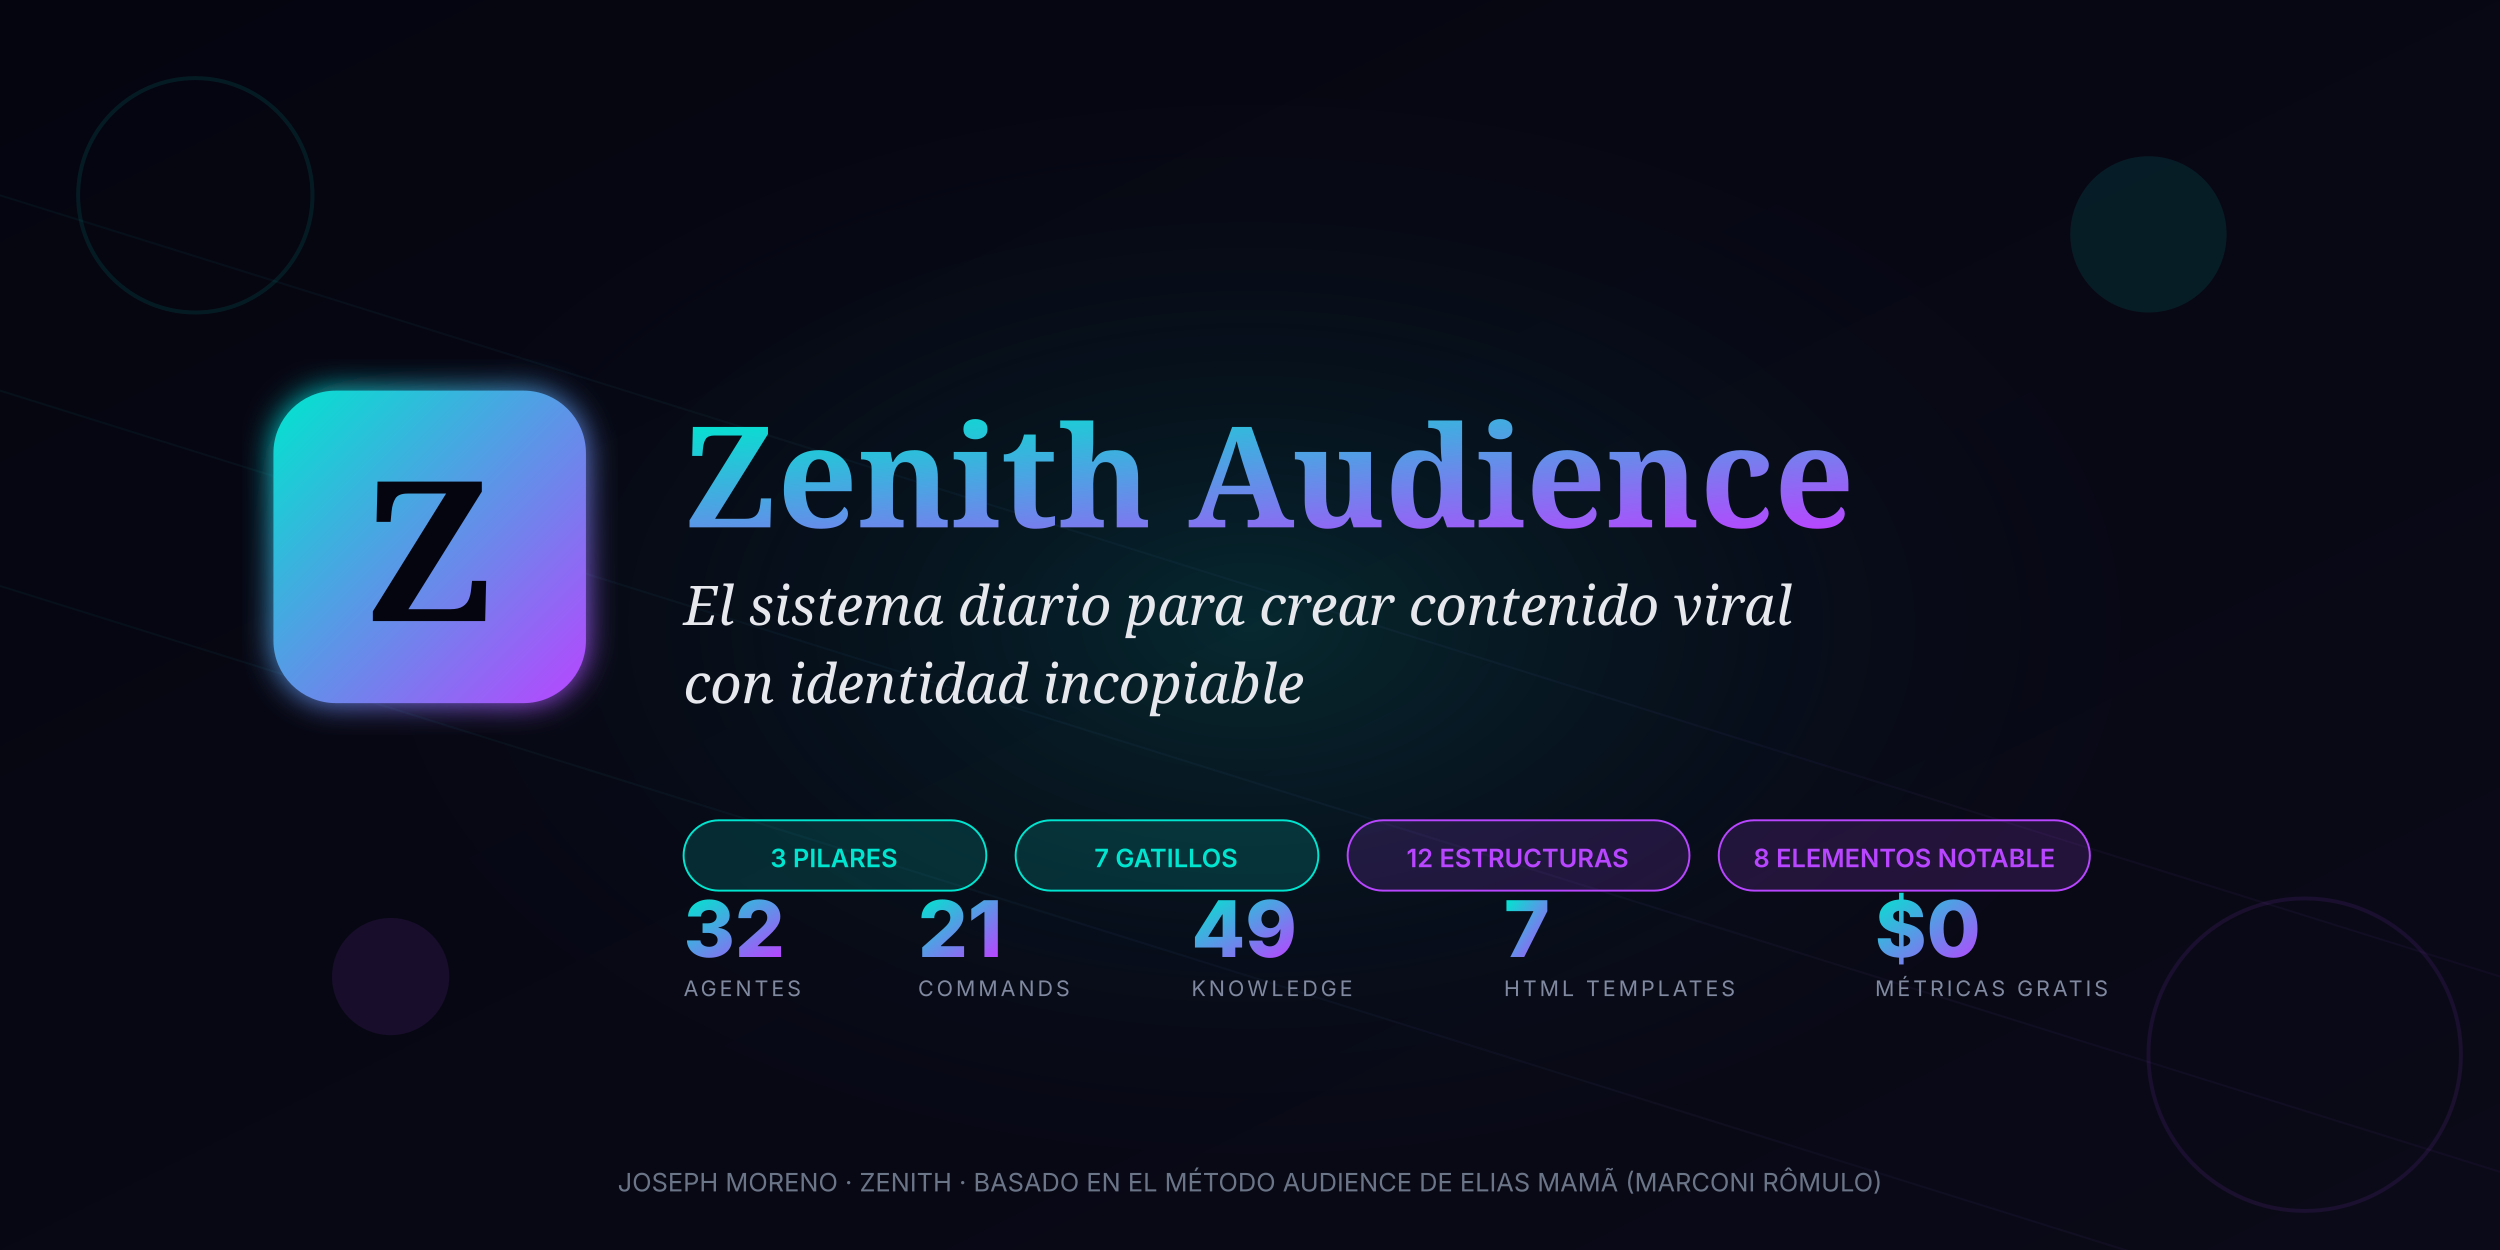
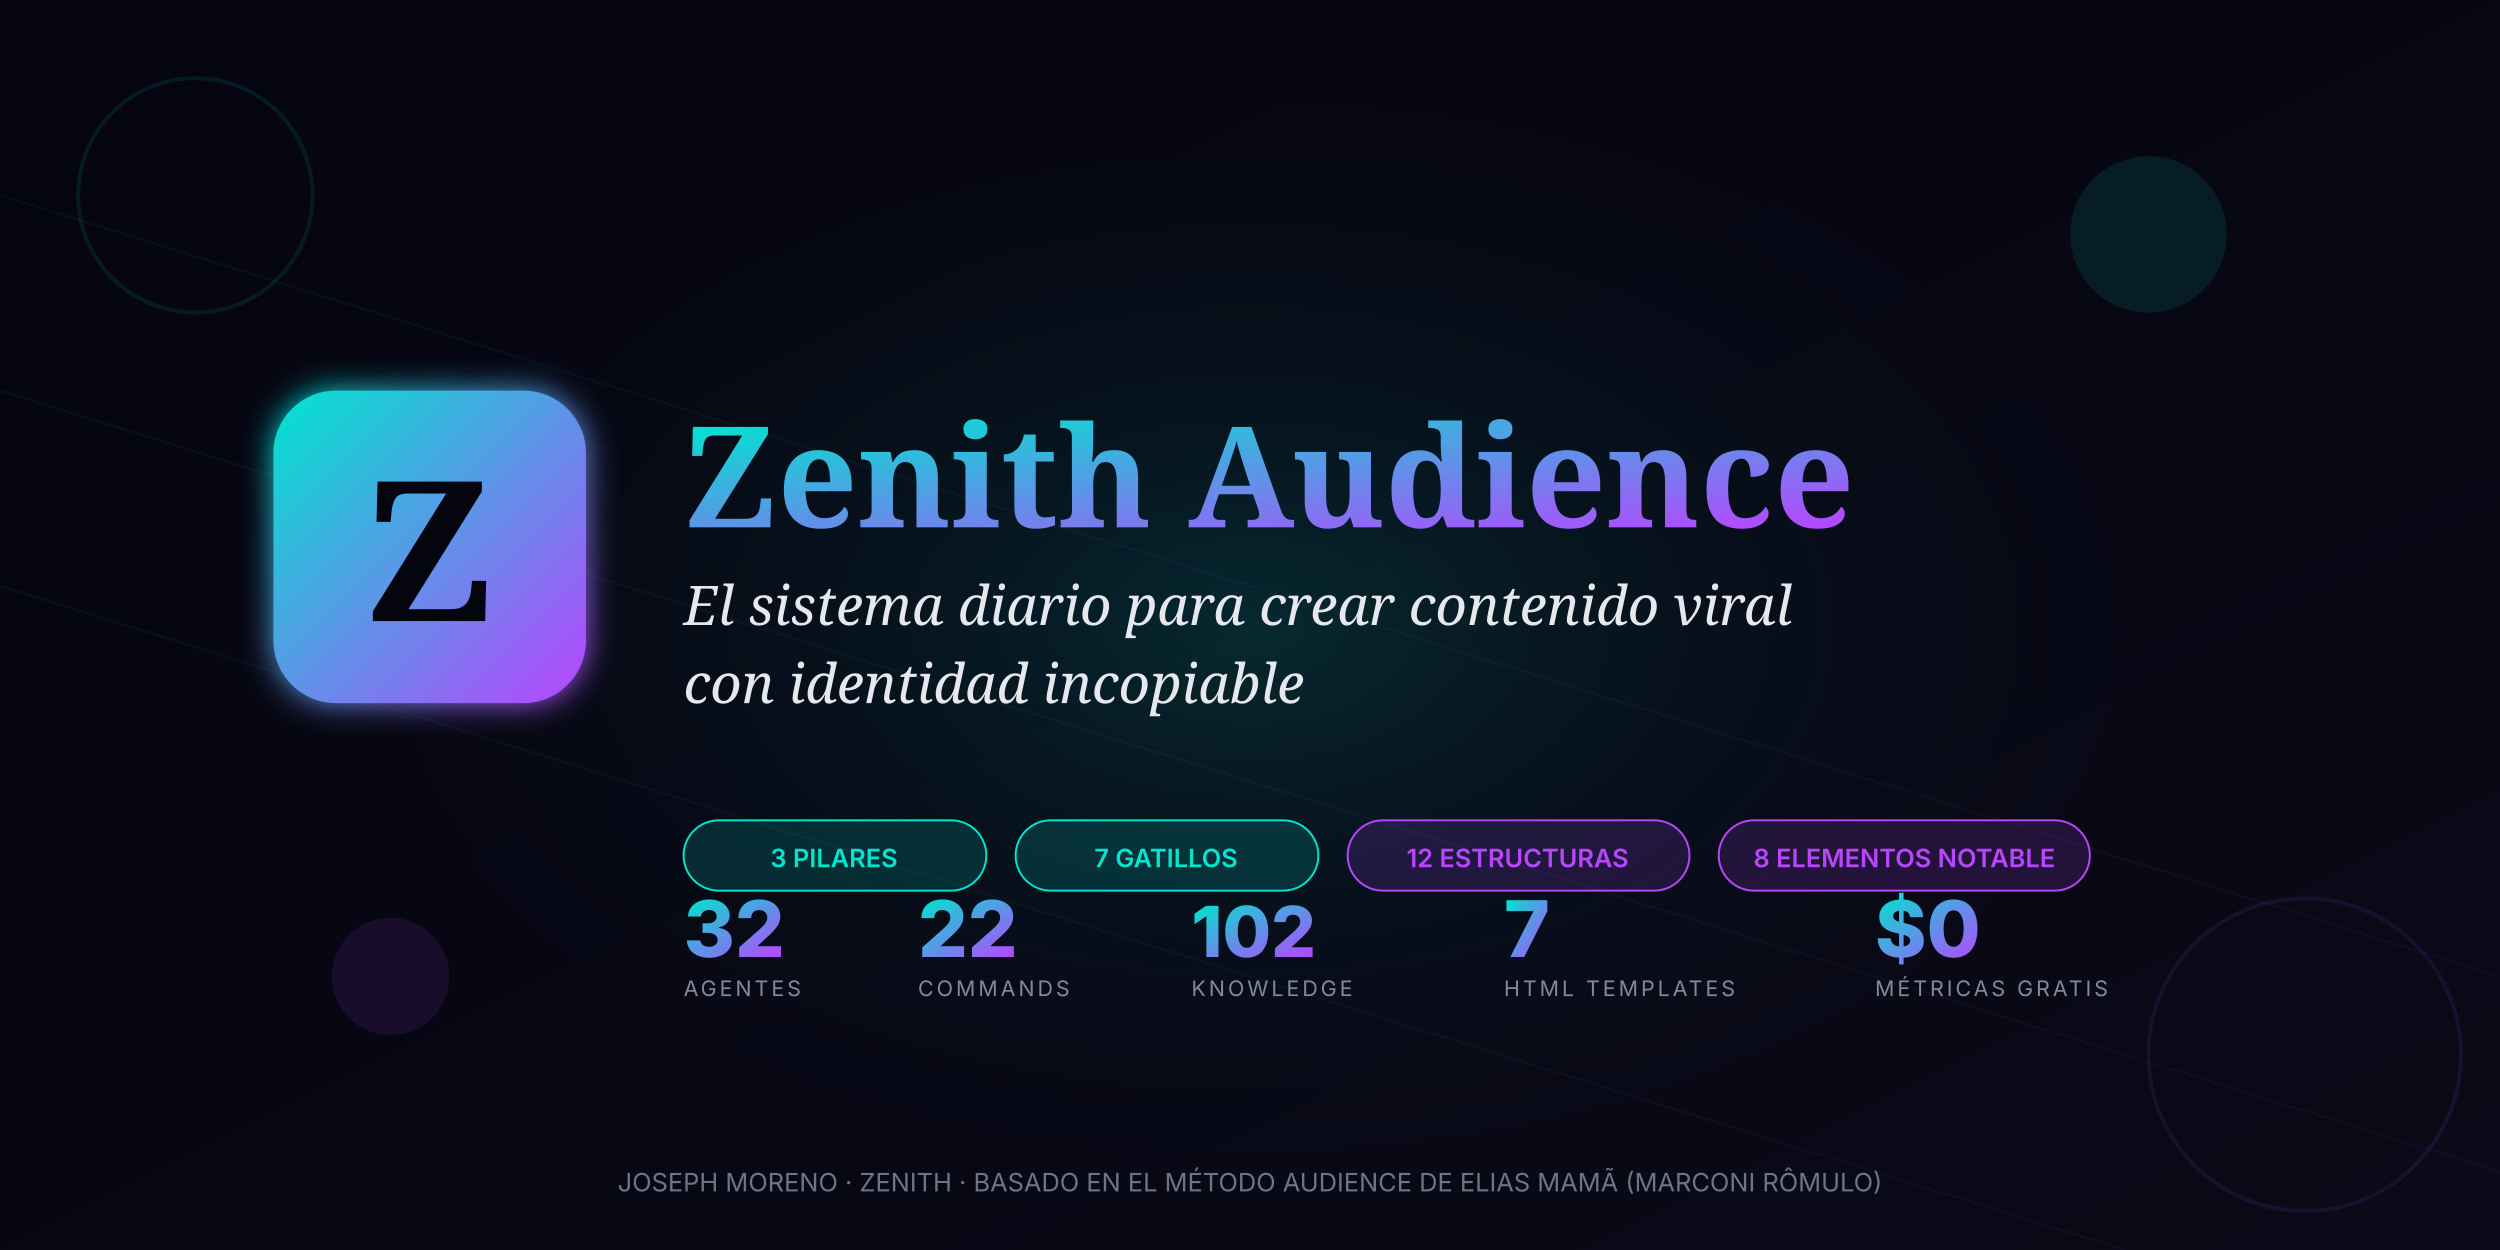
<svg xmlns="http://www.w3.org/2000/svg" viewBox="0 0 1280 640" width="1280" height="640">
  <defs>
    <linearGradient id="bgGrad" x1="0%" y1="0%" x2="100%" y2="100%">
      <stop offset="0%" style="stop-color:#050510;stop-opacity:1" />
      <stop offset="100%" style="stop-color:#0a0a18;stop-opacity:1" />
    </linearGradient>
    <linearGradient id="brandGrad" x1="0%" y1="0%" x2="100%" y2="100%">
      <stop offset="0%" style="stop-color:#00E5CF;stop-opacity:1" />
      <stop offset="100%" style="stop-color:#B845FF;stop-opacity:1" />
    </linearGradient>
    <radialGradient id="glowCenter" cx="50%" cy="50%" r="50%">
      <stop offset="0%" style="stop-color:#00E5CF;stop-opacity:0.15" />
      <stop offset="100%" style="stop-color:#050510;stop-opacity:0" />
    </radialGradient>
    <filter id="glow2">
      <feGaussianBlur stdDeviation="8" />
    </filter>
  </defs>
  <rect width="1280" height="640" fill="url(#bgGrad)" />
  <ellipse cx="640" cy="320" rx="500" ry="300" fill="url(#glowCenter)" />
  <g opacity="0.05" stroke="url(#brandGrad)" stroke-width="1">
    <line x1="0" y1="100" x2="1280" y2="500" />
    <line x1="0" y1="200" x2="1280" y2="600" />
    <line x1="0" y1="300" x2="1280" y2="700" />
  </g>
  <g opacity="0.1">
    <circle cx="100" cy="100" r="60" fill="none" stroke="#00E5CF" stroke-width="2" />
    <circle cx="1180" cy="540" r="80" fill="none" stroke="#B845FF" stroke-width="2" />
    <circle cx="1100" cy="120" r="40" fill="#00E5CF" />
    <circle cx="200" cy="500" r="30" fill="#B845FF" />
  </g>
  <g transform="translate(140,200)">
    <rect x="0" y="0" width="160" height="160" rx="32" fill="url(#brandGrad)" filter="url(#glow2)" />
    <rect x="0" y="0" width="160" height="160" rx="32" fill="url(#brandGrad)" />
    <text x="80" y="118" font-family="Georgia, serif" font-size="100" font-weight="800" fill="#050510" text-anchor="middle">Z</text>
  </g>
  <text x="350" y="270" font-family="Georgia, serif" font-size="72" font-weight="700" fill="url(#brandGrad)">Zenith Audience</text>
  <text x="350" y="320" font-family="Georgia, serif" font-style="italic" font-size="28" fill="#e6e8ee">El sistema diario para crear contenido viral</text>
  <text x="350" y="360" font-family="Georgia, serif" font-style="italic" font-size="28" fill="#e6e8ee">con identidad incopiable</text>
  <g transform="translate(350,420)">
    <rect x="0" y="0" width="155" height="36" rx="18" fill="rgba(0,229,207,0.15)" stroke="#00E5CF" stroke-width="1" />
    <text x="77" y="24" font-family="Inter, sans-serif" font-size="13" fill="#00E5CF" text-anchor="middle" font-weight="600">3 PILARES</text>
    <rect x="170" y="0" width="155" height="36" rx="18" fill="rgba(0,229,207,0.15)" stroke="#00E5CF" stroke-width="1" />
    <text x="247" y="24" font-family="Inter, sans-serif" font-size="13" fill="#00E5CF" text-anchor="middle" font-weight="600">7 GATILLOS</text>
    <rect x="340" y="0" width="175" height="36" rx="18" fill="rgba(184,69,255,0.15)" stroke="#B845FF" stroke-width="1" />
    <text x="427" y="24" font-family="Inter, sans-serif" font-size="13" fill="#B845FF" text-anchor="middle" font-weight="600">12 ESTRUCTURAS</text>
    <rect x="530" y="0" width="190" height="36" rx="18" fill="rgba(184,69,255,0.15)" stroke="#B845FF" stroke-width="1" />
    <text x="625" y="24" font-family="Inter, sans-serif" font-size="13" fill="#B845FF" text-anchor="middle" font-weight="600">8 ELEMENTOS NOTABLE</text>
  </g>
  <g transform="translate(350,490)" font-family="Inter, sans-serif">
    <text x="0" y="0" font-size="40" font-weight="800" fill="url(#brandGrad)">32</text>
    <text x="0" y="20" font-size="11" fill="#8089a0" letter-spacing="1.5">AGENTES</text>
-     <text x="120" y="0" font-size="40" font-weight="800" fill="url(#brandGrad)">21</text>
+     <text x="120" y="0" font-size="40" font-weight="800" fill="url(#brandGrad)">22</text>
    <text x="120" y="20" font-size="11" fill="#8089a0" letter-spacing="1.5">COMMANDS</text>
-     <text x="260" y="0" font-size="40" font-weight="800" fill="url(#brandGrad)">49</text>
+     <text x="260" y="0" font-size="36" font-weight="800" fill="url(#brandGrad)">102</text>
    <text x="260" y="20" font-size="11" fill="#8089a0" letter-spacing="1.5">KNOWLEDGE</text>
    <text x="420" y="0" font-size="40" font-weight="800" fill="url(#brandGrad)">7</text>
    <text x="420" y="20" font-size="11" fill="#8089a0" letter-spacing="1.5">HTML TEMPLATES</text>
    <text x="610" y="0" font-size="40" font-weight="800" fill="url(#brandGrad)">$0</text>
    <text x="610" y="20" font-size="11" fill="#8089a0" letter-spacing="1.5">MÉTRICAS GRATIS</text>
  </g>
  <text x="640" y="610" font-family="Inter, sans-serif" font-size="13" fill="#6b7588" text-anchor="middle">
    JOSEPH MORENO · ZENITH · BASADO EN EL MÉTODO AUDIENCE DE ELIAS MAMÃ (MARCONI RÔMULO)
  </text>
</svg>
